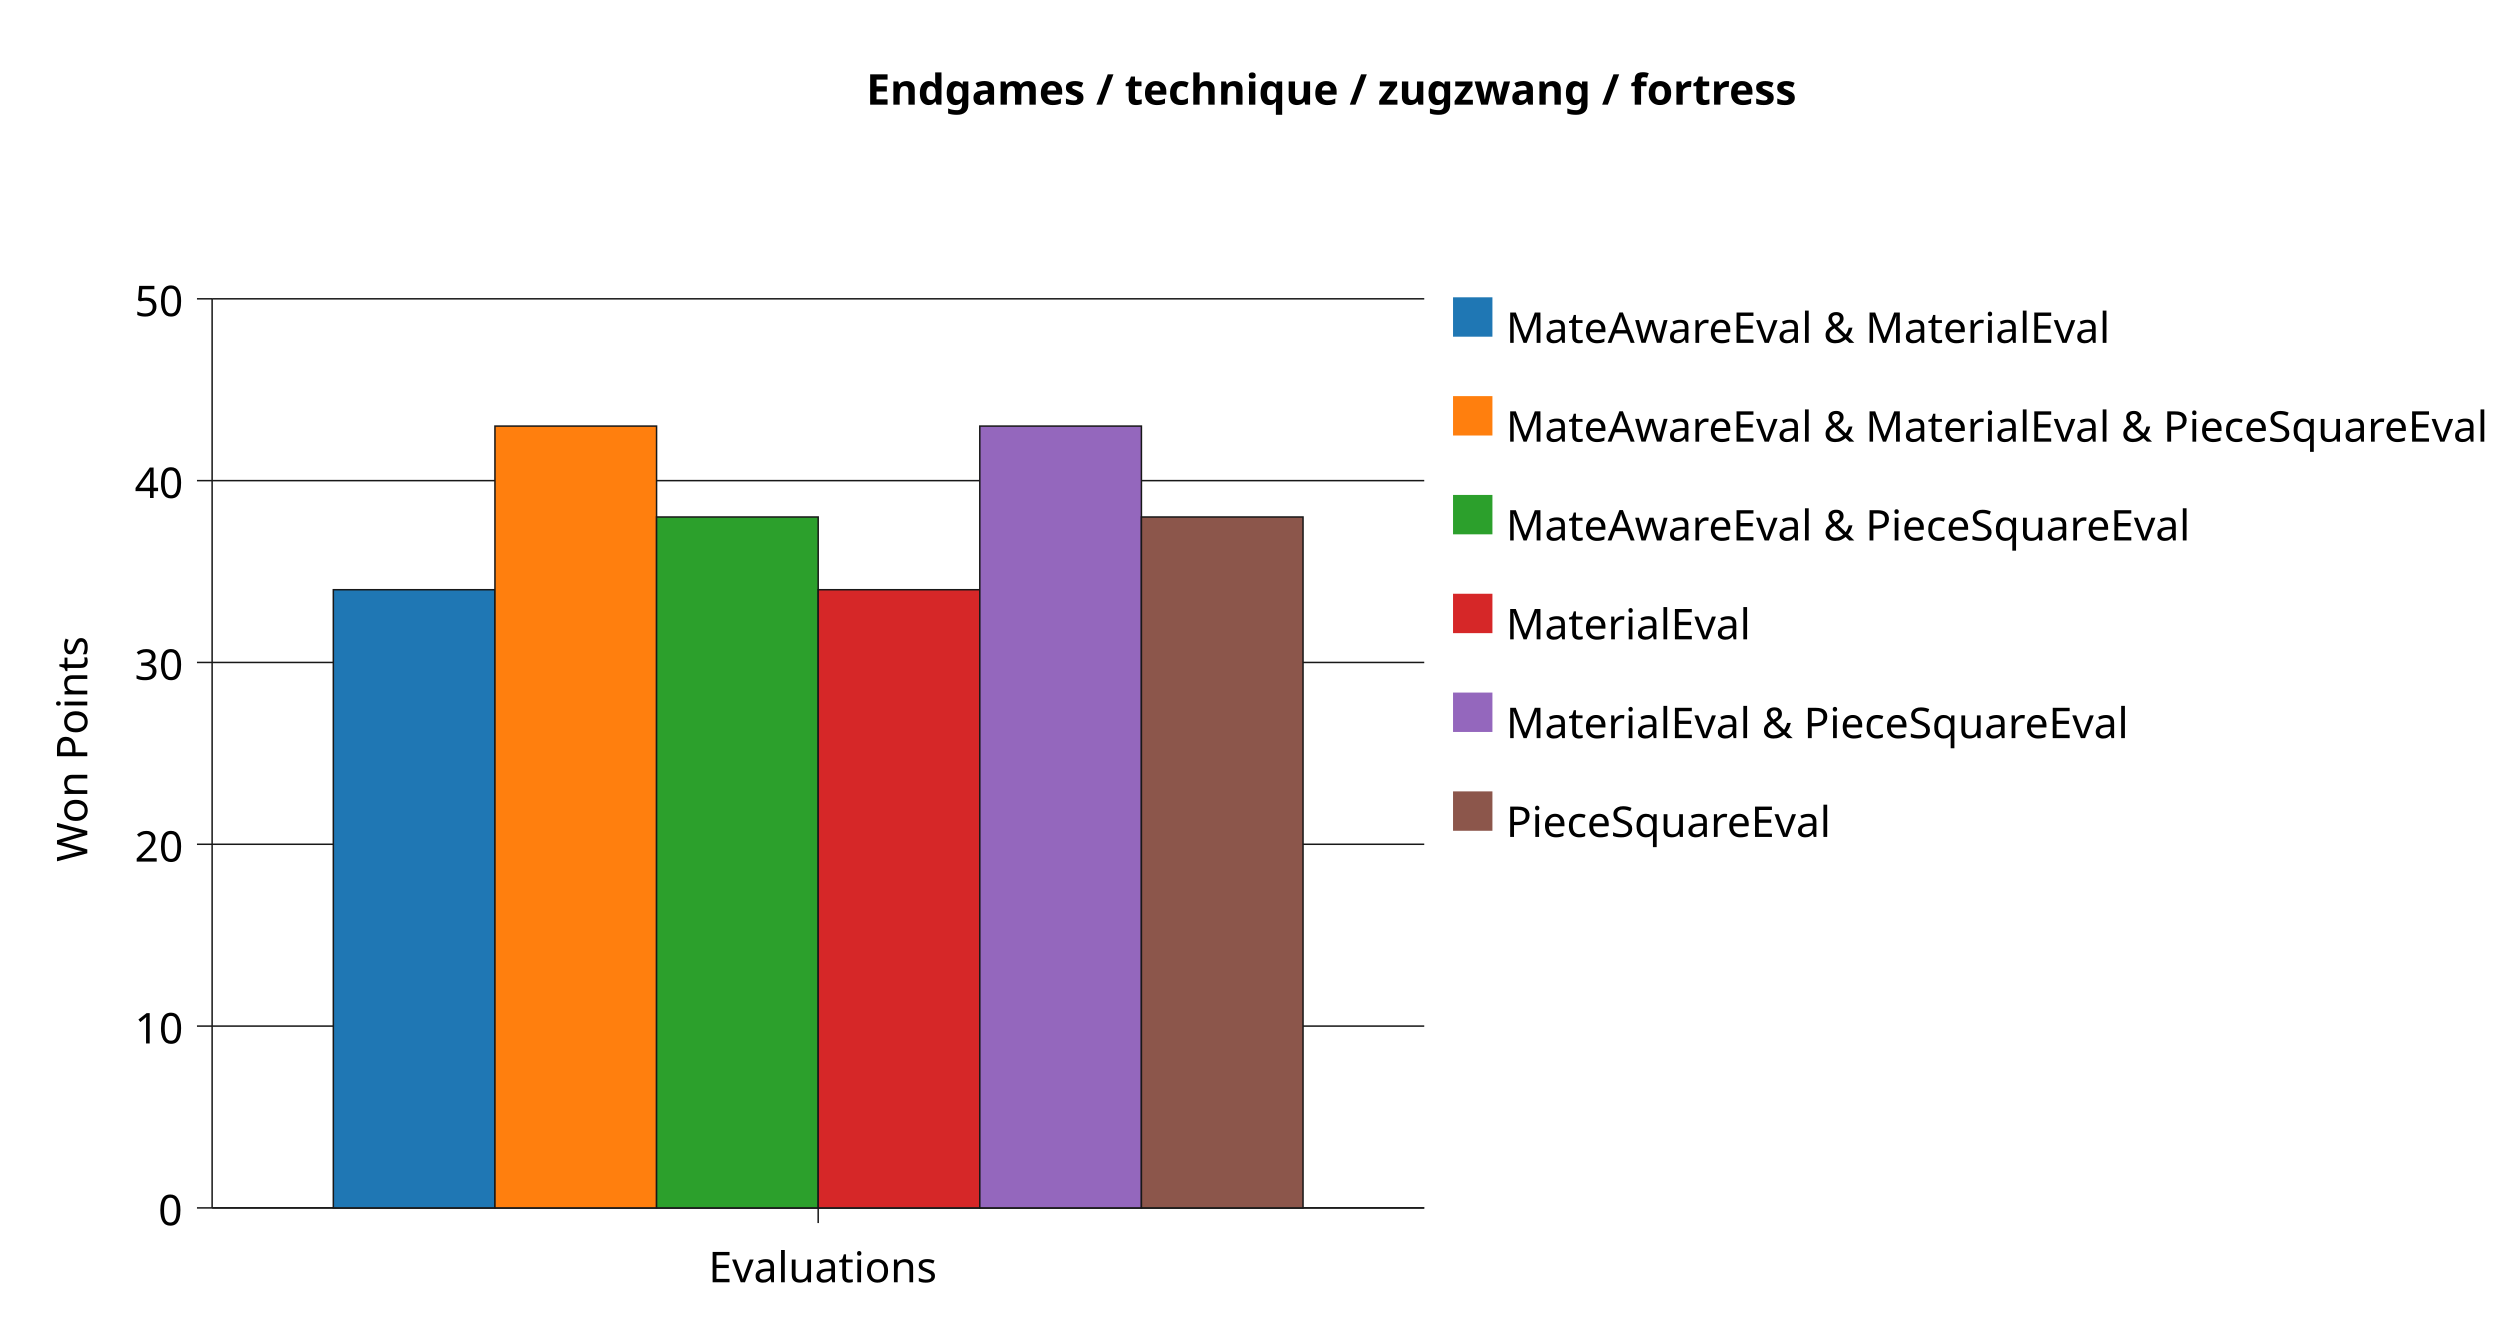
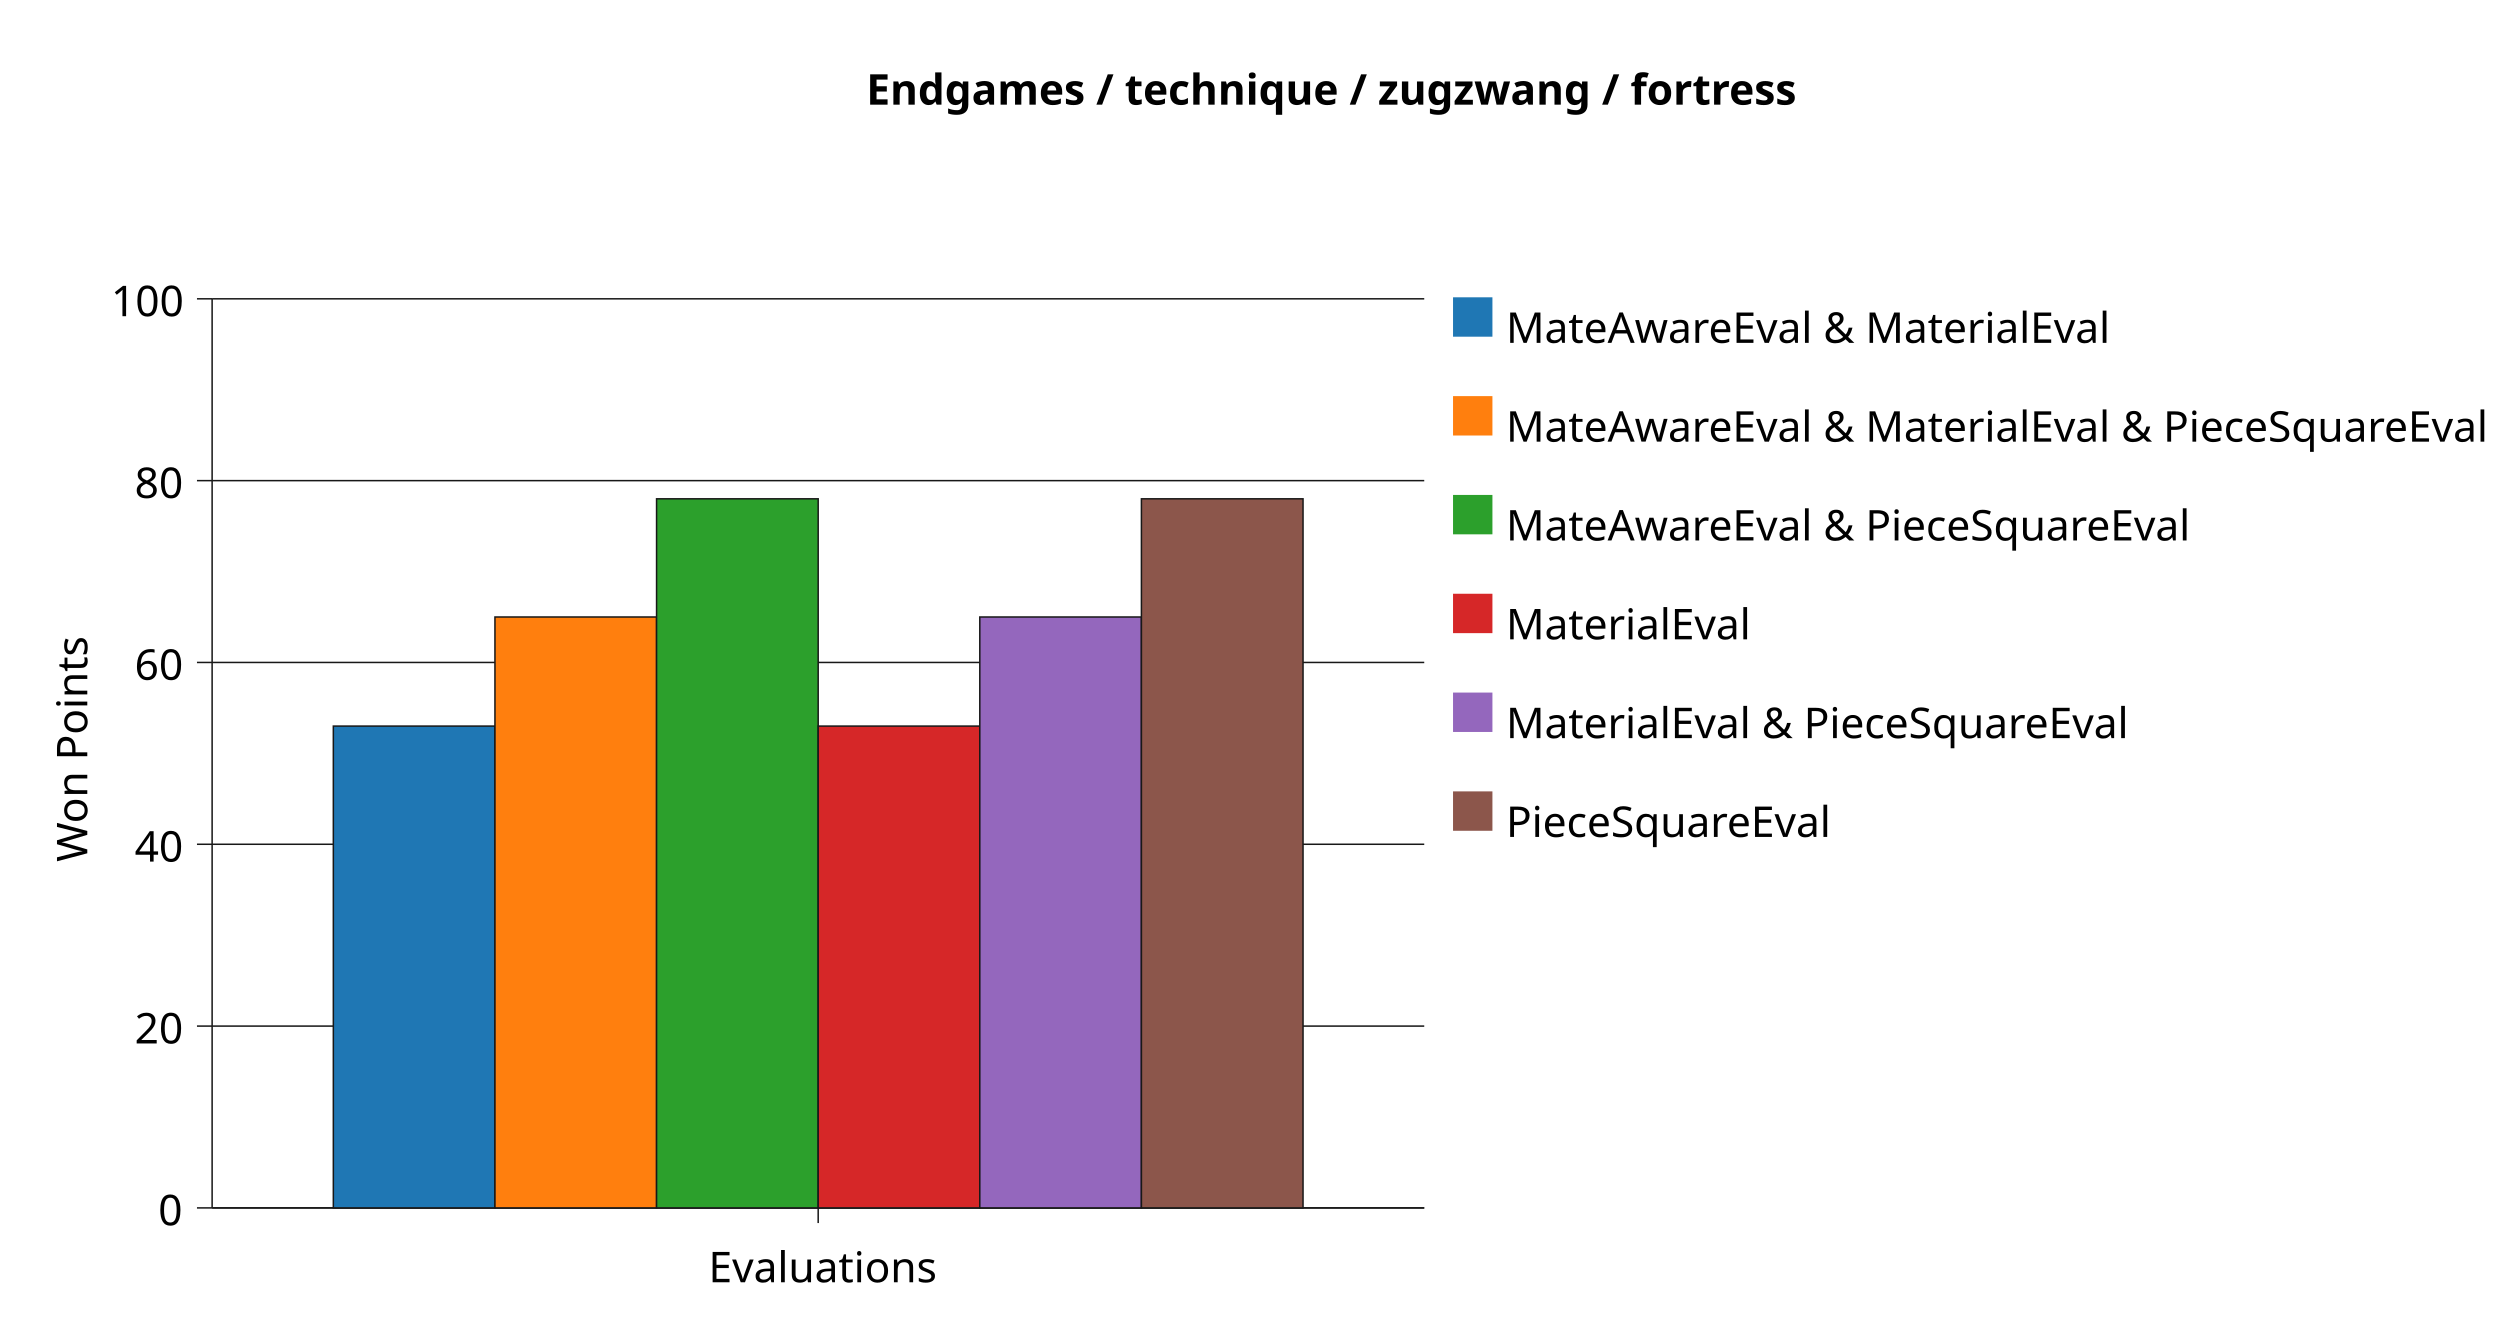
<svg xmlns="http://www.w3.org/2000/svg" contentStyleType="text/css" data-diagram-type="CHART" height="436px" preserveAspectRatio="none" style="width:825px;height:436px;background:#FFFFFF;" version="1.1" viewBox="0 0 825 436" width="825px" zoomAndPan="magnify">
  <defs />
  <g>
    <g class="title" data-source-line="2">
      <text fill="#000000" font-family="sans-serif" font-size="14" font-weight="bold" lengthAdjust="spacing" textLength="290.938" x="285.882" y="34.533">Endgames / technique / zugzwang / fortress</text>
    </g>
    <line style="stroke:#181818;stroke-width:0.5;" x1="70" x2="70" y1="98.609" y2="398.609" />
    <line style="stroke:#181818;stroke-width:0.5;" x1="70" x2="65" y1="398.609" y2="398.609" />
    <text fill="#000000" font-family="sans-serif" font-size="14" lengthAdjust="spacing" textLength="7.786" x="52.214" y="404.338">0</text>
    <line style="stroke:#181818;stroke-width:0.5;" x1="70" x2="65" y1="338.609" y2="338.609" />
-     <text fill="#000000" font-family="sans-serif" font-size="14" lengthAdjust="spacing" textLength="15.572" x="44.428" y="344.338">10</text>
+     <text fill="#000000" font-family="sans-serif" font-size="14" lengthAdjust="spacing" textLength="15.572" x="44.428" y="344.338">20</text>
    <line style="stroke:#181818;stroke-width:0.5;" x1="70" x2="65" y1="278.609" y2="278.609" />
-     <text fill="#000000" font-family="sans-serif" font-size="14" lengthAdjust="spacing" textLength="15.572" x="44.428" y="284.338">20</text>
+     <text fill="#000000" font-family="sans-serif" font-size="14" lengthAdjust="spacing" textLength="15.572" x="44.428" y="284.338">40</text>
    <line style="stroke:#181818;stroke-width:0.5;" x1="70" x2="65" y1="218.609" y2="218.609" />
-     <text fill="#000000" font-family="sans-serif" font-size="14" lengthAdjust="spacing" textLength="15.572" x="44.428" y="224.338">30</text>
+     <text fill="#000000" font-family="sans-serif" font-size="14" lengthAdjust="spacing" textLength="15.572" x="44.428" y="224.338">60</text>
    <line style="stroke:#181818;stroke-width:0.5;" x1="70" x2="65" y1="158.609" y2="158.609" />
-     <text fill="#000000" font-family="sans-serif" font-size="14" lengthAdjust="spacing" textLength="15.572" x="44.428" y="164.338">40</text>
+     <text fill="#000000" font-family="sans-serif" font-size="14" lengthAdjust="spacing" textLength="15.572" x="44.428" y="164.338">80</text>
    <line style="stroke:#181818;stroke-width:0.5;" x1="70" x2="65" y1="98.609" y2="98.609" />
-     <text fill="#000000" font-family="sans-serif" font-size="14" lengthAdjust="spacing" textLength="15.572" x="44.428" y="104.338">50</text>
+     <text fill="#000000" font-family="sans-serif" font-size="14" lengthAdjust="spacing" textLength="23.358" x="36.642" y="104.338">100</text>
    <text fill="#000000" font-family="sans-serif" font-size="14" lengthAdjust="spacing" textLength="71.586" transform="rotate(-90 28.8047 284.4023)" x="28.805" y="284.402">Won Points</text>
    <line style="stroke:#181818;stroke-width:0.5;" x1="70" x2="470" y1="398.609" y2="398.609" />
    <line style="stroke:#181818;stroke-width:0.5;" x1="270" x2="270" y1="398.609" y2="403.609" />
    <text fill="#000000" font-family="sans-serif" font-size="14" lengthAdjust="spacing" textLength="72.379" x="233.81" y="423.143">Evaluations</text>
    <line style="stroke:#181818;stroke-width:0.5;" x1="70" x2="470" y1="398.609" y2="398.609" />
    <line style="stroke:#181818;stroke-width:0.5;" x1="70" x2="470" y1="338.609" y2="338.609" />
    <line style="stroke:#181818;stroke-width:0.5;" x1="70" x2="470" y1="278.609" y2="278.609" />
    <line style="stroke:#181818;stroke-width:0.5;" x1="70" x2="470" y1="218.609" y2="218.609" />
    <line style="stroke:#181818;stroke-width:0.5;" x1="70" x2="470" y1="158.609" y2="158.609" />
    <line style="stroke:#181818;stroke-width:0.5;" x1="70" x2="470" y1="98.609" y2="98.609" />
-     <rect fill="#1F77B4" height="204" style="stroke:#181818;stroke-width:0.5;" width="53.333" x="110" y="194.609" />
-     <rect fill="#FF7F0E" height="258" style="stroke:#181818;stroke-width:0.5;" width="53.333" x="163.333" y="140.609" />
-     <rect fill="#2CA02C" height="228" style="stroke:#181818;stroke-width:0.5;" width="53.333" x="216.667" y="170.609" />
-     <rect fill="#D62728" height="204" style="stroke:#181818;stroke-width:0.5;" width="53.333" x="270" y="194.609" />
-     <rect fill="#9467BD" height="258" style="stroke:#181818;stroke-width:0.5;" width="53.333" x="323.333" y="140.609" />
-     <rect fill="#8C564B" height="228" style="stroke:#181818;stroke-width:0.5;" width="53.333" x="376.667" y="170.609" />
+     <rect fill="#1F77B4" height="159" style="stroke:#181818;stroke-width:0.5;" width="53.333" x="110" y="239.609" />
+     <rect fill="#FF7F0E" height="195" style="stroke:#181818;stroke-width:0.5;" width="53.333" x="163.333" y="203.609" />
+     <rect fill="#2CA02C" height="234" style="stroke:#181818;stroke-width:0.5;" width="53.333" x="216.667" y="164.609" />
+     <rect fill="#D62728" height="159" style="stroke:#181818;stroke-width:0.5;" width="53.333" x="270" y="239.609" />
+     <rect fill="#9467BD" height="195" style="stroke:#181818;stroke-width:0.5;" width="53.333" x="323.333" y="203.609" />
+     <rect fill="#8C564B" height="234" style="stroke:#181818;stroke-width:0.5;" width="53.333" x="376.667" y="164.609" />
    <rect fill="#1F77B4" height="12" style="stroke:#1F77B4;stroke-width:1;" width="12" x="480" y="98.609" />
    <text fill="#000000" font-family="sans-serif" font-size="14" lengthAdjust="spacing" textLength="192.185" x="497" y="113.143">MateAwareEval &amp; MaterialEval</text>
    <rect fill="#FF7F0E" height="12" style="stroke:#FF7F0E;stroke-width:1;" width="12" x="480" y="131.219" />
    <text fill="#000000" font-family="sans-serif" font-size="14" lengthAdjust="spacing" textLength="316.702" x="497" y="145.752">MateAwareEval &amp; MaterialEval &amp; PieceSquareEval</text>
    <rect fill="#2CA02C" height="12" style="stroke:#2CA02C;stroke-width:1;" width="12" x="480" y="163.828" />
    <text fill="#000000" font-family="sans-serif" font-size="14" lengthAdjust="spacing" textLength="222.558" x="497" y="178.361">MateAwareEval &amp; PieceSquareEval</text>
    <rect fill="#D62728" height="12" style="stroke:#D62728;stroke-width:1;" width="12" x="480" y="196.438" />
    <text fill="#000000" font-family="sans-serif" font-size="14" lengthAdjust="spacing" textLength="77.027" x="497" y="210.971">MaterialEval</text>
    <rect fill="#9467BD" height="12" style="stroke:#9467BD;stroke-width:1;" width="12" x="480" y="229.047" />
    <text fill="#000000" font-family="sans-serif" font-size="14" lengthAdjust="spacing" textLength="201.544" x="497" y="243.58">MaterialEval &amp; PieceSquareEval</text>
    <rect fill="#8C564B" height="12" style="stroke:#8C564B;stroke-width:1;" width="12" x="480" y="261.656" />
    <text fill="#000000" font-family="sans-serif" font-size="14" lengthAdjust="spacing" textLength="107.399" x="497" y="276.19">PieceSquareEval</text>
  </g>
</svg>
